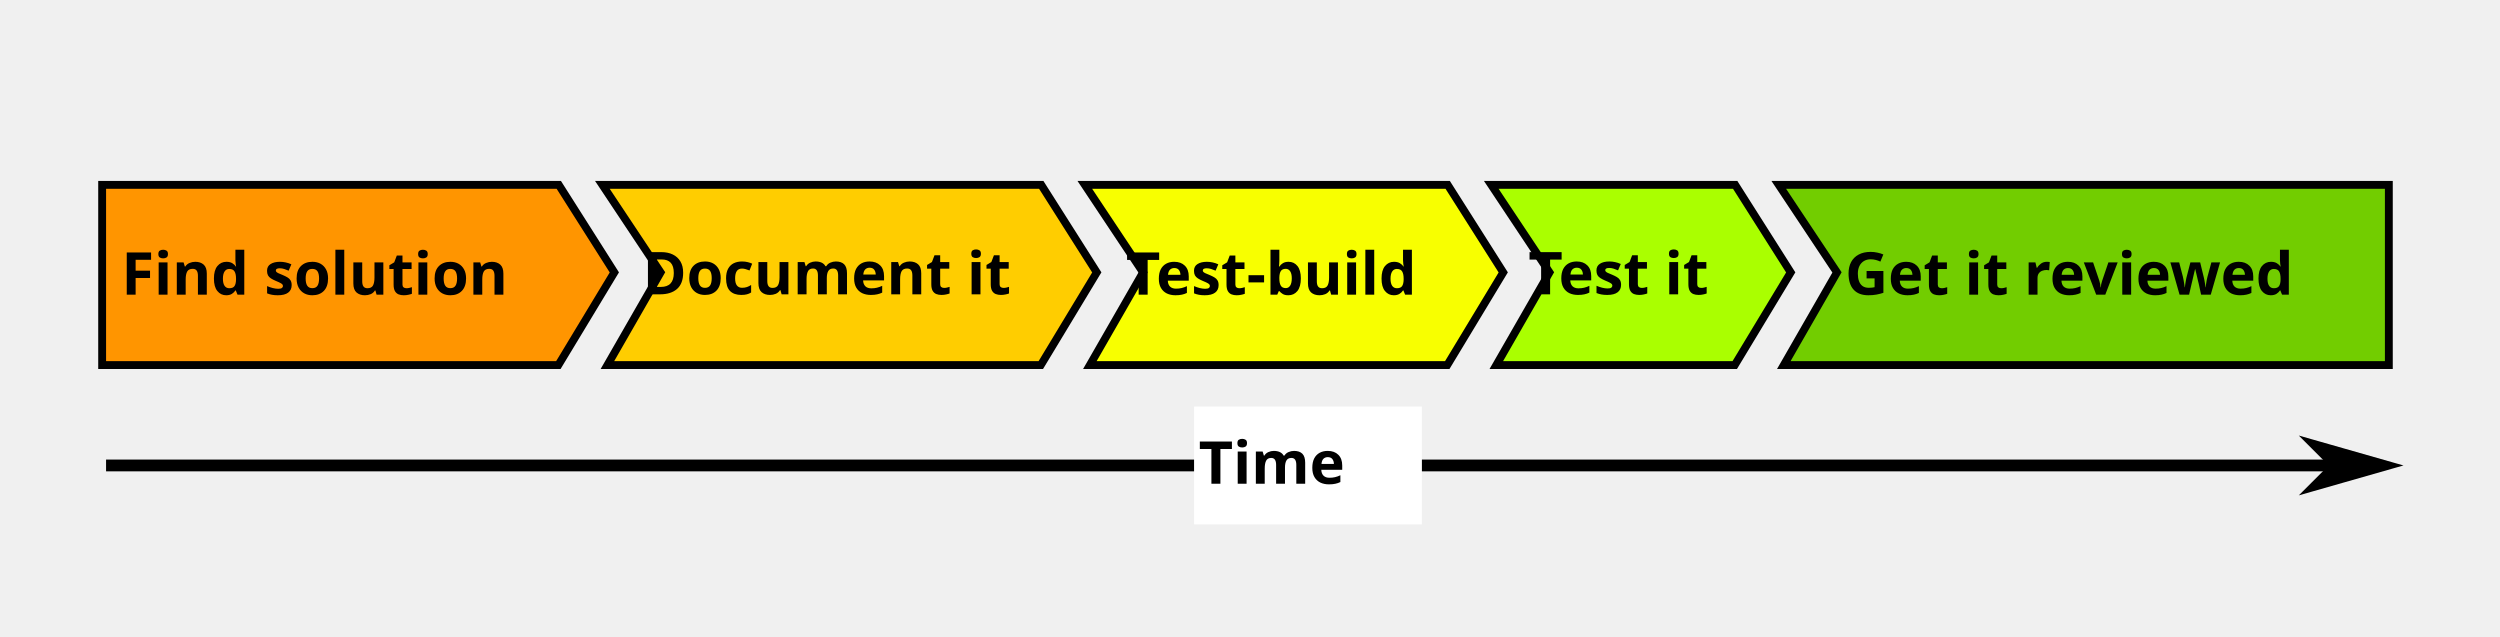
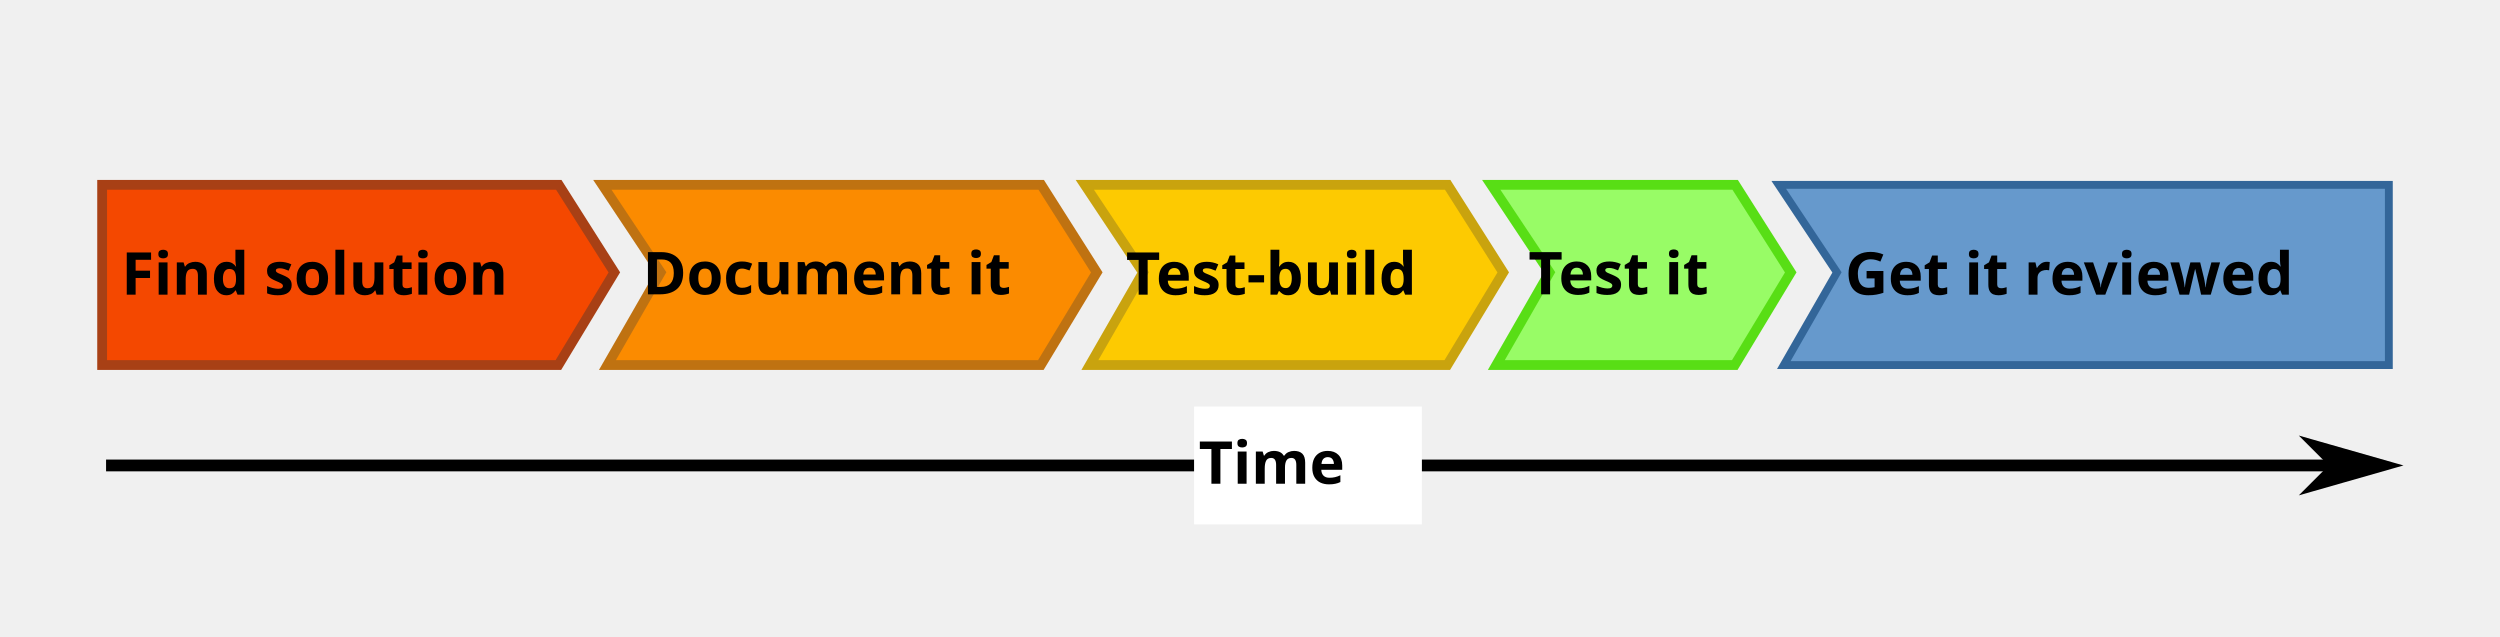
<svg xmlns="http://www.w3.org/2000/svg" width="636.487" height="162.164" id="svg2" version="1.1">
  <defs id="defs4">
    <marker orient="auto" refY="0" refX="0" id="Arrow1Mend" style="overflow:visible">
      <path id="path4264" d="M 0,0 5,-5 -12.5,0 5,5 0,0 z" style="fill-rule:evenodd;stroke:#000000;stroke-width:1pt;marker-start:none" transform="matrix(-0.4,0,0,-0.4,-4,0)" />
    </marker>
  </defs>
  <g id="layer1" transform="translate(-58.46346,-81.74837)">
-     <path style="color:#000000;fill:#ff9500;fill-opacity:1;fill-rule:nonzero;stroke:#000000;stroke-width:2;stroke-linecap:butt;stroke-linejoin:miter;stroke-miterlimit:4;stroke-opacity:1;stroke-dasharray:none;stroke-dashoffset:0;marker:none;visibility:visible;display:inline;overflow:visible;enable-background:accumulate" d="m 84.469,128.812 0,45.875 116.152,0 14.25,-23.585 -14.144,-22.29 -116.257,0 z" id="path4248" />
-     <path style="color:#000000;fill:#ffcd00;fill-opacity:1;fill-rule:nonzero;stroke:#000000;stroke-width:2;stroke-linecap:butt;stroke-linejoin:miter;stroke-miterlimit:4;stroke-opacity:1;stroke-dasharray:none;stroke-dashoffset:0;marker:none;visibility:visible;display:inline;overflow:visible;enable-background:accumulate" d="m 211.821,128.812 14.828,22.29 -13.54,23.585 110.342,0 14.25,-23.585 -14.144,-22.29 -111.735,0 z" id="path4246" />
-     <path style="color:#000000;fill:#f8ff00;fill-opacity:1;fill-rule:nonzero;stroke:#000000;stroke-width:2;stroke-linecap:butt;stroke-linejoin:miter;stroke-miterlimit:4;stroke-opacity:1;stroke-dasharray:none;stroke-dashoffset:0;marker:none;visibility:visible;display:inline;overflow:visible;enable-background:accumulate" d="m 334.651,128.812 14.828,22.29 -13.54,23.585 90.992,0 14.25,-23.585 -14.144,-22.29 -92.385,0 z" id="path4244" />
-     <path style="color:#000000;fill:#aaff00;fill-opacity:1;fill-rule:nonzero;stroke:#000000;stroke-width:2;stroke-linecap:butt;stroke-linejoin:miter;stroke-miterlimit:4;stroke-opacity:1;stroke-dasharray:none;stroke-dashoffset:0;marker:none;visibility:visible;display:inline;overflow:visible;enable-background:accumulate" d="m 438.131,128.812 14.828,22.29 -13.54,23.585 60.705,0 14.25,-23.585 -14.144,-22.29 -62.099,0 z" id="path4242" />
-     <path style="color:#000000;fill:#72cd00;fill-opacity:1;fill-rule:nonzero;stroke:#000000;stroke-width:2;stroke-linecap:butt;stroke-linejoin:miter;stroke-miterlimit:4;stroke-opacity:1;stroke-dasharray:none;stroke-dashoffset:0;marker:none;visibility:visible;display:inline;overflow:visible;enable-background:accumulate" d="m 511.324,128.812 14.828,22.29 -13.54,23.585 154.037,0 0,-45.875 -155.325,0 z" id="rect4209" />
+     <path style="color:#000000;fill:#f44800;fill-opacity:1;fill-rule:nonzero;stroke:#a84015;stroke-width:2.5;stroke-linecap:butt;stroke-linejoin:miter;stroke-miterlimit:4;stroke-opacity:1;stroke-dasharray:none;stroke-dashoffset:0;marker:none;visibility:visible;display:inline;overflow:visible;enable-background:accumulate" d="m 84.469,128.812 0,45.875 116.152,0 14.25,-23.585 -14.144,-22.29 -116.257,0 z" id="path4248" />
+     <path style="color:#000000;fill:#fb8b00;fill-opacity:1;fill-rule:nonzero;stroke:#bf7211;stroke-width:2.5;stroke-linecap:butt;stroke-linejoin:miter;stroke-miterlimit:4;stroke-opacity:1;stroke-dasharray:none;stroke-dashoffset:0;marker:none;visibility:visible;display:inline;overflow:visible;enable-background:accumulate" d="m 211.821,128.812 14.828,22.29 -13.54,23.585 110.342,0 14.25,-23.585 -14.144,-22.29 -111.735,0 z" id="path4246" />
+     <path style="color:#000000;fill:#fdca01;fill-opacity:1;fill-rule:nonzero;stroke:#c9a30e;stroke-width:2.5;stroke-linecap:butt;stroke-linejoin:miter;stroke-miterlimit:4;stroke-opacity:1;stroke-dasharray:none;stroke-dashoffset:0;marker:none;visibility:visible;display:inline;overflow:visible;enable-background:accumulate" d="m 334.651,128.812 14.828,22.29 -13.54,23.585 90.992,0 14.25,-23.585 -14.144,-22.29 -92.385,0 z" id="path4244" />
+     <path style="color:#000000;fill:#98fc66;fill-opacity:1;fill-rule:nonzero;stroke:#58de15;stroke-width:2.5;stroke-linecap:butt;stroke-linejoin:miter;stroke-miterlimit:4;stroke-opacity:1;stroke-dasharray:none;stroke-dashoffset:0;marker:none;visibility:visible;display:inline;overflow:visible;enable-background:accumulate" d="m 438.131,128.812 14.828,22.29 -13.54,23.585 60.705,0 14.25,-23.585 -14.144,-22.29 -62.099,0 z" id="path4242" />
+     <path style="color:#000000;fill:#6699cc;fill-opacity:1;fill-rule:nonzero;stroke:#336699;stroke-width:2;stroke-linecap:butt;stroke-linejoin:miter;stroke-miterlimit:4;stroke-opacity:1;stroke-dasharray:none;stroke-dashoffset:0;marker:none;visibility:visible;display:inline;overflow:visible;enable-background:accumulate" d="m 511.324,128.812 14.828,22.29 -13.54,23.585 154.037,0 0,-45.875 -155.325,0 z" id="rect4209" />
    <text xml:space="preserve" style="font-size:15.096px;font-style:normal;font-variant:normal;font-weight:bold;font-stretch:normal;text-align:center;line-height:125%;letter-spacing:0px;word-spacing:0px;text-anchor:middle;fill:#000000;fill-opacity:1;stroke:none;font-family:Ubuntu;-inkscape-font-specification:Ubuntu Bold" x="593.257" y="157.263" id="text4205" transform="scale(1.003171,0.9968392)">
      <tspan id="tspan4207" x="593.257" y="157.263">Get it reviewed</tspan>
    </text>
    <text id="text4211" y="157.179" x="478.845" style="font-size:15.096px;font-style:normal;font-variant:normal;font-weight:bold;font-stretch:normal;text-align:center;line-height:125%;letter-spacing:0px;word-spacing:0px;text-anchor:middle;fill:#000000;fill-opacity:1;stroke:none;font-family:Ubuntu;-inkscape-font-specification:Ubuntu Bold" xml:space="preserve" transform="scale(1.003171,0.9968392)">
      <tspan y="157.179" x="478.845" id="tspan4213">Test it</tspan>
    </text>
    <text xml:space="preserve" style="font-size:15.096px;font-style:normal;font-variant:normal;font-weight:bold;font-stretch:normal;text-align:center;line-height:125%;letter-spacing:0px;word-spacing:0px;text-anchor:middle;fill:#000000;fill-opacity:1;stroke:none;font-family:Ubuntu;-inkscape-font-specification:Ubuntu Bold" x="390.716" y="157.263" id="text4215" transform="scale(1.003171,0.9968392)">
      <tspan id="tspan4217" x="390.716" y="157.263">Test-build</tspan>
    </text>
    <text id="text4219" y="157.179" x="277.917" style="font-size:15.096px;font-style:normal;font-variant:normal;font-weight:bold;font-stretch:normal;text-align:center;line-height:125%;letter-spacing:0px;word-spacing:0px;text-anchor:middle;fill:#000000;fill-opacity:1;stroke:none;font-family:Ubuntu;-inkscape-font-specification:Ubuntu Bold" xml:space="preserve" transform="scale(1.003171,0.9968392)">
      <tspan y="157.179" x="277.917" id="tspan4221">Document it</tspan>
    </text>
    <text xml:space="preserve" style="font-size:15.096px;font-style:normal;font-variant:normal;font-weight:bold;font-stretch:normal;text-align:center;line-height:125%;letter-spacing:0px;word-spacing:0px;text-anchor:middle;fill:#000000;fill-opacity:1;stroke:none;font-family:Ubuntu;-inkscape-font-specification:Ubuntu Bold" x="147.939" y="157.263" id="text4223" transform="scale(1.003171,0.9968392)">
      <tspan id="tspan4225" x="147.939" y="157.263">Find solution</tspan>
    </text>
    <path style="fill:none;stroke:#000000;stroke-width:3;stroke-linecap:butt;stroke-linejoin:miter;stroke-miterlimit:4;stroke-opacity:1;stroke-dasharray:none;marker-end:url(#Arrow1Mend)" d="m 27,144.844 579,0" id="path4250" transform="translate(58.46875,55.40625)" />
    <rect style="color:#000000;fill:#ffffff;fill-opacity:1;fill-rule:nonzero;stroke:none;stroke-width:3;marker:none;visibility:visible;display:inline;overflow:visible;enable-background:accumulate" id="rect5085" width="58" height="30" x="362.469" y="185.25" />
    <text id="text4219-9" y="205.558" x="390.846" style="font-size:15.096px;font-style:normal;font-variant:normal;font-weight:bold;font-stretch:normal;text-align:center;line-height:125%;letter-spacing:0px;word-spacing:0px;text-anchor:middle;fill:#000000;fill-opacity:1;stroke:none;font-family:Ubuntu;-inkscape-font-specification:Ubuntu Bold" xml:space="preserve" transform="scale(1.003171,0.9968392)">
      <tspan y="205.558" x="390.846" id="tspan4221-2">Time</tspan>
    </text>
  </g>
</svg>
